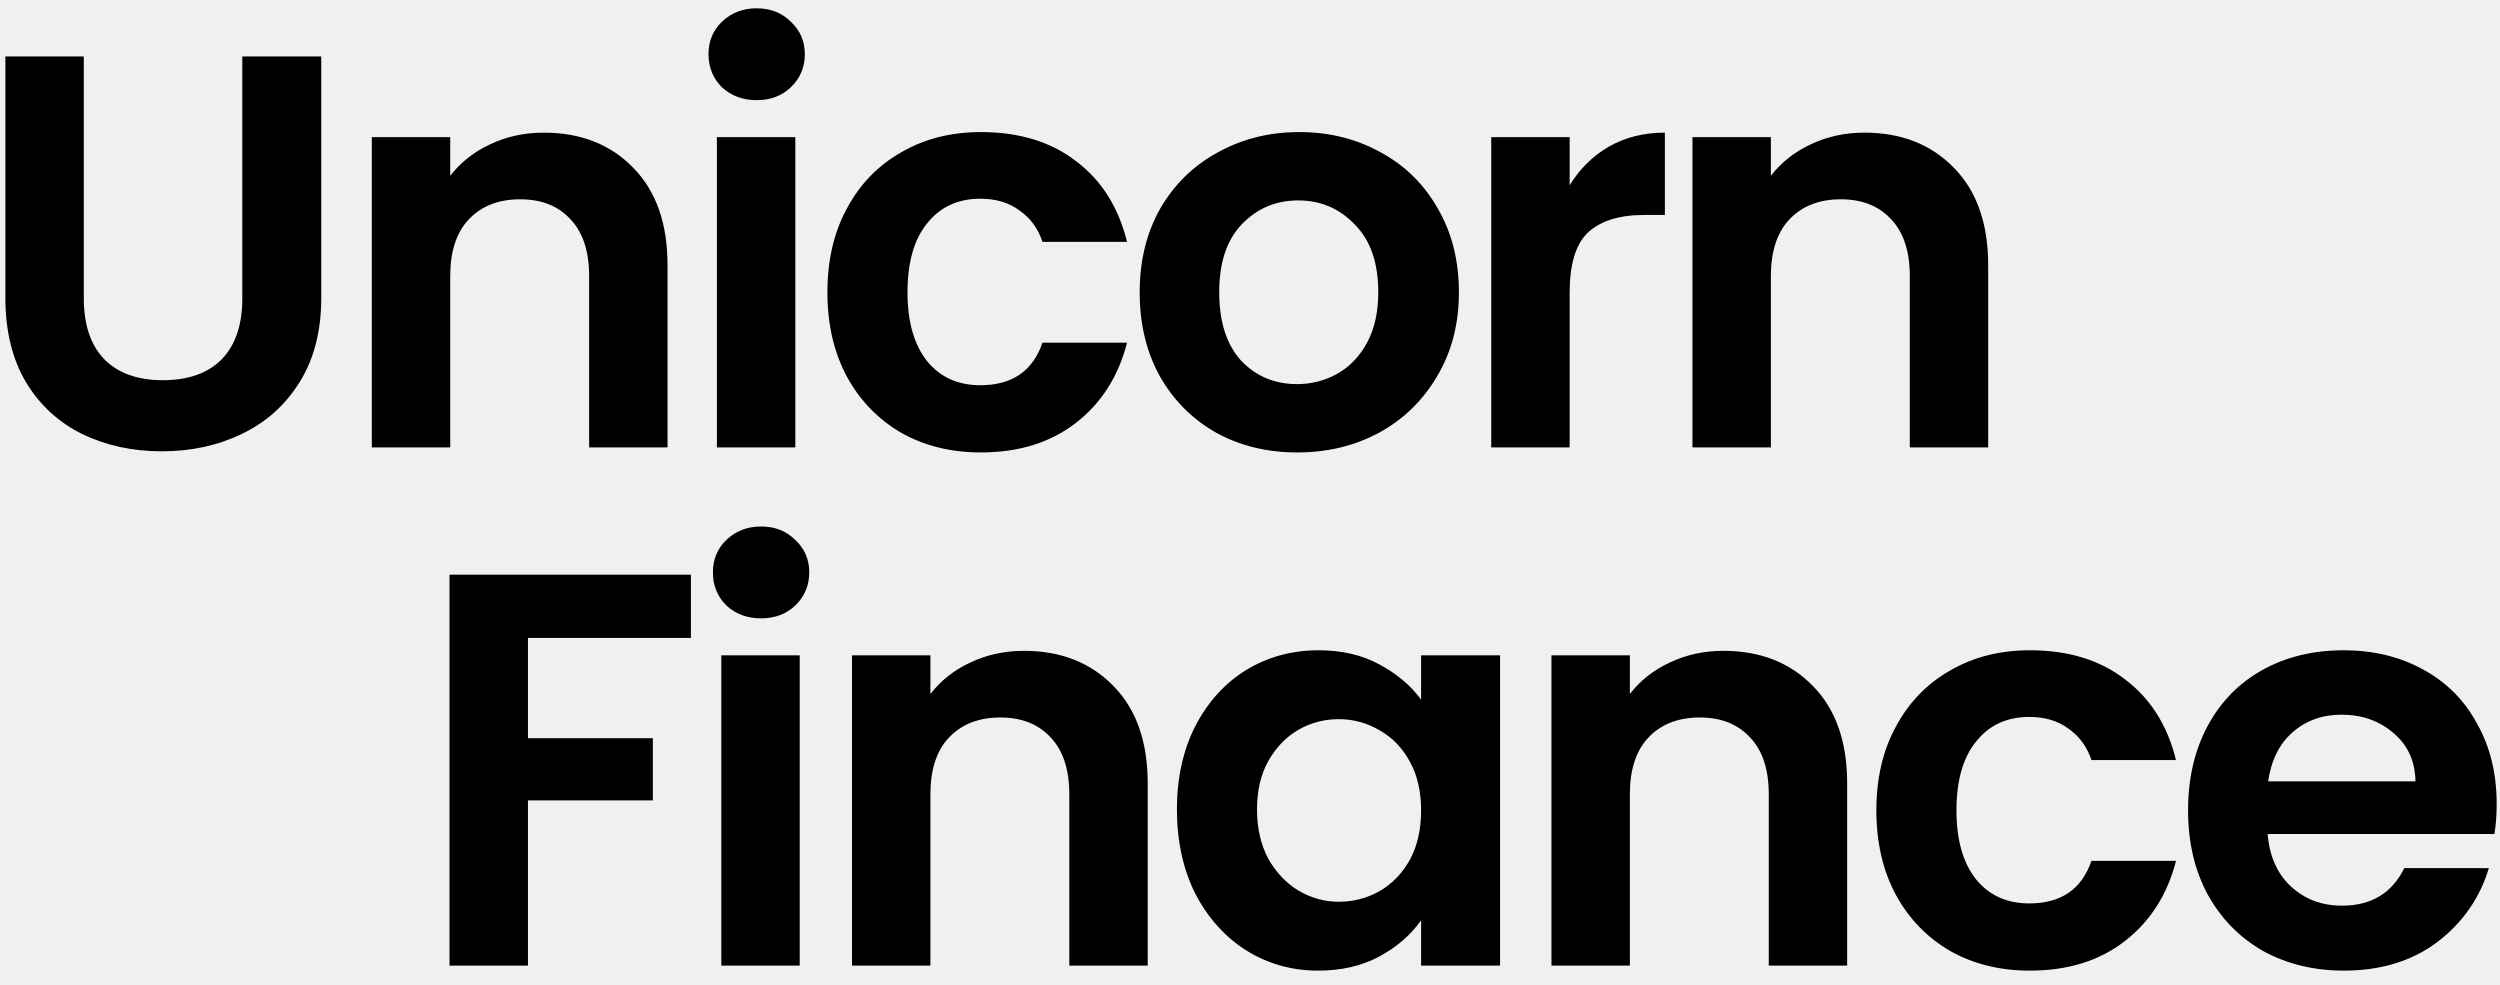
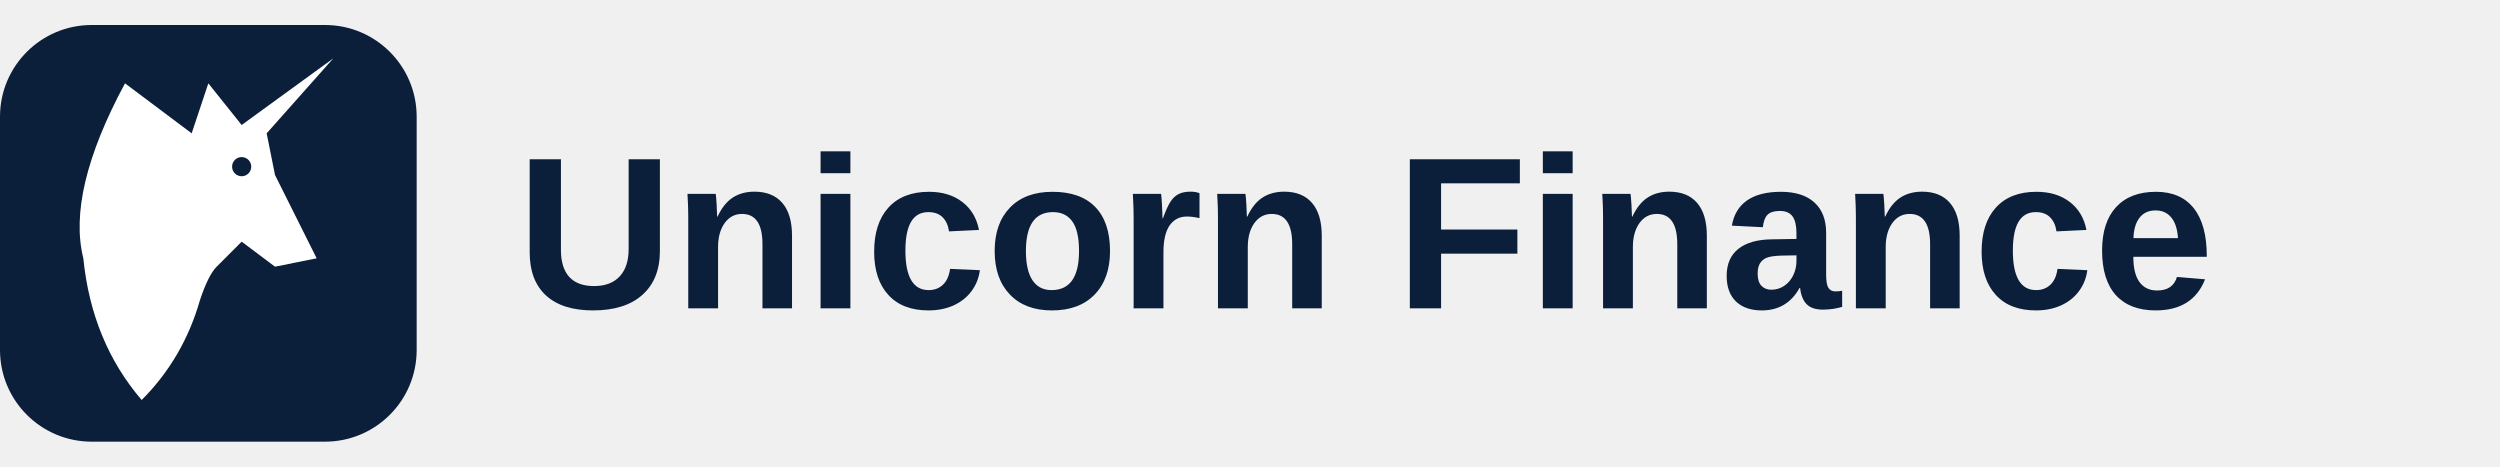
- <svg xmlns="http://www.w3.org/2000/svg" width="127px" height="50px" viewBox="0 0 127 50" version="1.1">
-   <defs />
-   <g id="Page-1" stroke="none" stroke-width="1" fill="none" fill-rule="evenodd">
-     <g id="uf-logo" fill="#000000">
-       <path d="M38.438,5.088 C37.737,5.088 37.149,4.87 36.674,4.434 C36.219,3.978 35.992,3.419 35.992,2.755 C35.992,2.091 36.219,1.541 36.674,1.105 C37.149,0.649 37.737,0.422 38.438,0.422 C39.14,0.422 39.719,0.649 40.174,1.105 C40.648,1.541 40.885,2.091 40.885,2.755 C40.885,3.419 40.648,3.978 40.174,4.434 C39.719,4.87 39.14,5.088 38.438,5.088 Z M40.402,6.966 L40.402,22.728 L36.418,22.728 L36.418,6.966 L40.402,6.966 Z M4.257,15.16 L4.257,2.869 L0.274,2.869 L0.274,15.131 C0.274,16.819 0.624,18.251 1.326,19.427 C2.028,20.584 2.976,21.457 4.171,22.045 C5.385,22.633 6.732,22.927 8.212,22.927 C9.71,22.927 11.066,22.633 12.28,22.045 C13.513,21.457 14.49,20.584 15.211,19.427 C15.95,18.251 16.32,16.819 16.32,15.131 L16.32,2.869 L12.309,2.869 L12.309,15.16 C12.309,16.506 11.958,17.54 11.256,18.261 C10.554,18.963 9.558,19.314 8.268,19.314 C6.998,19.314 6.011,18.963 5.309,18.261 C4.608,17.54 4.257,16.506 4.257,15.16 Z M32.175,8.53 C31.018,7.335 29.501,6.738 27.623,6.738 C26.637,6.738 25.726,6.937 24.892,7.335 C24.076,7.715 23.403,8.246 22.872,8.929 L22.872,6.966 L18.888,6.966 L18.888,22.728 L22.872,22.728 L22.872,14.022 C22.872,12.77 23.185,11.812 23.811,11.148 C24.455,10.465 25.328,10.124 26.428,10.124 C27.509,10.124 28.363,10.465 28.989,11.148 C29.615,11.812 29.928,12.77 29.928,14.022 L29.928,22.728 L33.911,22.728 L33.911,13.481 C33.911,11.357 33.332,9.707 32.175,8.53 Z M43.028,10.579 C42.364,11.793 42.032,13.216 42.032,14.847 C42.032,16.478 42.364,17.91 43.028,19.143 C43.692,20.357 44.612,21.305 45.788,21.988 C46.964,22.652 48.311,22.984 49.828,22.984 C51.763,22.984 53.375,22.481 54.665,21.476 C55.955,20.471 56.818,19.114 57.254,17.407 L52.958,17.407 C52.465,18.849 51.412,19.57 49.8,19.57 C48.662,19.57 47.761,19.162 47.097,18.346 C46.433,17.512 46.101,16.345 46.101,14.847 C46.101,13.329 46.433,12.163 47.097,11.347 C47.761,10.513 48.662,10.095 49.8,10.095 C50.596,10.095 51.26,10.294 51.791,10.693 C52.341,11.072 52.73,11.603 52.958,12.286 L57.254,12.286 C56.818,10.522 55.955,9.156 54.665,8.189 C53.394,7.203 51.782,6.71 49.828,6.71 C48.311,6.71 46.964,7.051 45.788,7.734 C44.612,8.398 43.692,9.346 43.028,10.579 Z M65.891,22.984 C64.373,22.984 63.008,22.652 61.794,21.988 C60.58,21.305 59.622,20.347 58.92,19.114 C58.237,17.882 57.896,16.459 57.896,14.847 C57.896,13.235 58.247,11.812 58.949,10.579 C59.669,9.346 60.646,8.398 61.879,7.734 C63.112,7.051 64.487,6.71 66.005,6.71 C67.522,6.71 68.897,7.051 70.13,7.734 C71.363,8.398 72.33,9.346 73.032,10.579 C73.753,11.812 74.113,13.235 74.113,14.847 C74.113,16.459 73.743,17.882 73.004,19.114 C72.283,20.347 71.297,21.305 70.045,21.988 C68.812,22.652 67.427,22.984 65.891,22.984 Z M65.891,19.513 C66.612,19.513 67.285,19.342 67.911,19.001 C68.556,18.64 69.068,18.109 69.447,17.407 C69.827,16.706 70.016,15.852 70.016,14.847 C70.016,13.348 69.618,12.201 68.821,11.404 C68.044,10.588 67.086,10.181 65.948,10.181 C64.81,10.181 63.852,10.588 63.074,11.404 C62.315,12.201 61.936,13.348 61.936,14.847 C61.936,16.345 62.306,17.502 63.046,18.318 C63.804,19.114 64.753,19.513 65.891,19.513 Z M81.73,7.449 C80.914,7.923 80.25,8.578 79.738,9.412 L79.738,6.966 L75.755,6.966 L75.755,22.728 L79.738,22.728 L79.738,14.875 C79.738,13.415 80.051,12.39 80.677,11.802 C81.322,11.214 82.27,10.92 83.522,10.92 L84.575,10.92 L84.575,6.738 C83.513,6.738 82.564,6.975 81.73,7.449 Z M94.712,6.738 C96.59,6.738 98.107,7.335 99.264,8.53 C100.421,9.707 101,11.357 101,13.481 L101,22.728 L97.017,22.728 L97.017,14.022 C97.017,12.77 96.704,11.812 96.078,11.148 C95.452,10.465 94.598,10.124 93.517,10.124 C92.417,10.124 91.544,10.465 90.9,11.148 C90.274,11.812 89.961,12.77 89.961,14.022 L89.961,22.728 L85.977,22.728 L85.977,6.966 L89.961,6.966 L89.961,8.929 C90.492,8.246 91.165,7.715 91.981,7.335 C92.815,6.937 93.726,6.738 94.712,6.738 Z M35.099,32.408 L35.099,29.193 L22.836,29.193 L22.836,49.052 L26.82,49.052 L26.82,40.659 L33.164,40.659 L33.164,37.501 L26.82,37.501 L26.82,32.408 L35.099,32.408 Z M38.663,31.412 C37.961,31.412 37.373,31.194 36.899,30.758 C36.444,30.303 36.216,29.743 36.216,29.079 C36.216,28.415 36.444,27.865 36.899,27.429 C37.373,26.974 37.961,26.746 38.663,26.746 C39.365,26.746 39.944,26.974 40.399,27.429 C40.873,27.865 41.11,28.415 41.11,29.079 C41.11,29.743 40.873,30.303 40.399,30.758 C39.944,31.194 39.365,31.412 38.663,31.412 Z M40.626,33.29 L40.626,49.052 L36.643,49.052 L36.643,33.29 L40.626,33.29 Z M56.568,34.855 C55.411,33.66 53.894,33.062 52.016,33.062 C51.03,33.062 50.119,33.262 49.285,33.66 C48.469,34.039 47.796,34.57 47.265,35.253 L47.265,33.29 L43.282,33.29 L43.282,49.052 L47.265,49.052 L47.265,40.346 C47.265,39.094 47.578,38.136 48.204,37.472 C48.849,36.789 49.721,36.448 50.821,36.448 C51.902,36.448 52.756,36.789 53.382,37.472 C54.008,38.136 54.321,39.094 54.321,40.346 L54.321,49.052 L58.304,49.052 L58.304,39.805 C58.304,37.681 57.725,36.031 56.568,34.855 Z M59.787,41.114 C59.787,39.521 60.1,38.108 60.726,36.875 C61.371,35.642 62.234,34.694 63.315,34.03 C64.415,33.366 65.639,33.034 66.985,33.034 C68.161,33.034 69.186,33.271 70.058,33.745 C70.95,34.219 71.661,34.817 72.192,35.538 L72.192,33.29 L76.204,33.29 L76.204,49.052 L72.192,49.052 L72.192,46.748 C71.68,47.487 70.969,48.104 70.058,48.597 C69.167,49.071 68.133,49.308 66.957,49.308 C65.629,49.308 64.415,48.967 63.315,48.284 C62.234,47.601 61.371,46.643 60.726,45.41 C60.1,44.158 59.787,42.726 59.787,41.114 Z M72.192,41.171 C72.192,40.204 72.002,39.379 71.623,38.696 C71.244,37.994 70.732,37.463 70.087,37.102 C69.442,36.723 68.749,36.533 68.01,36.533 C67.27,36.533 66.587,36.714 65.961,37.074 C65.335,37.434 64.823,37.965 64.425,38.667 C64.045,39.35 63.856,40.166 63.856,41.114 C63.856,42.063 64.045,42.897 64.425,43.618 C64.823,44.32 65.335,44.86 65.961,45.24 C66.606,45.619 67.289,45.809 68.01,45.809 C68.749,45.809 69.442,45.629 70.087,45.268 C70.732,44.889 71.244,44.358 71.623,43.675 C72.002,42.973 72.192,42.138 72.192,41.171 Z M92.101,34.855 C90.944,33.66 89.426,33.062 87.548,33.062 C86.562,33.062 85.652,33.262 84.817,33.66 C84.001,34.039 83.328,34.57 82.797,35.253 L82.797,33.29 L78.814,33.29 L78.814,49.052 L82.797,49.052 L82.797,40.346 C82.797,39.094 83.11,38.136 83.736,37.472 C84.381,36.789 85.253,36.448 86.353,36.448 C87.435,36.448 88.288,36.789 88.914,37.472 C89.54,38.136 89.853,39.094 89.853,40.346 L89.853,49.052 L93.836,49.052 L93.836,39.805 C93.836,37.681 93.258,36.031 92.101,34.855 Z M95.319,41.171 C95.319,39.54 95.651,38.117 96.315,36.903 C96.979,35.67 97.899,34.722 99.075,34.058 C100.251,33.375 101.598,33.034 103.115,33.034 C105.069,33.034 106.681,33.527 107.952,34.513 C109.242,35.481 110.105,36.846 110.541,38.61 L106.245,38.61 C106.017,37.928 105.628,37.397 105.078,37.017 C104.547,36.619 103.883,36.42 103.087,36.42 C101.949,36.42 101.048,36.837 100.384,37.672 C99.72,38.487 99.388,39.654 99.388,41.171 C99.388,42.669 99.72,43.836 100.384,44.671 C101.048,45.486 101.949,45.894 103.087,45.894 C104.699,45.894 105.752,45.173 106.245,43.732 L110.541,43.732 C110.105,45.439 109.242,46.795 107.952,47.8 C106.662,48.806 105.05,49.308 103.115,49.308 C101.598,49.308 100.251,48.976 99.075,48.312 C97.899,47.63 96.979,46.681 96.315,45.467 C95.651,44.234 95.319,42.802 95.319,41.171 Z M126.717,42.366 C126.793,41.911 126.831,41.399 126.831,40.83 C126.831,39.293 126.499,37.937 125.835,36.761 C125.191,35.566 124.271,34.646 123.076,34.001 C121.9,33.356 120.562,33.034 119.064,33.034 C117.509,33.034 116.133,33.366 114.938,34.03 C113.744,34.694 112.814,35.642 112.15,36.875 C111.486,38.108 111.154,39.54 111.154,41.171 C111.154,42.783 111.486,44.206 112.15,45.439 C112.833,46.672 113.772,47.63 114.967,48.312 C116.181,48.976 117.547,49.308 119.064,49.308 C120.942,49.308 122.526,48.825 123.815,47.857 C125.105,46.871 125.978,45.619 126.433,44.102 L122.137,44.102 C121.511,45.372 120.458,46.008 118.979,46.008 C117.954,46.008 117.091,45.685 116.39,45.041 C115.688,44.396 115.289,43.504 115.195,42.366 L126.717,42.366 Z M121.596,37.245 C122.317,37.852 122.687,38.667 122.706,39.692 L115.223,39.692 C115.375,38.629 115.783,37.804 116.446,37.216 C117.129,36.609 117.964,36.306 118.95,36.306 C119.993,36.306 120.875,36.619 121.596,37.245 Z" id="Shape" />
-     </g>
+ <svg xmlns="http://www.w3.org/2000/svg" width="300" height="56" viewBox="0 0 300 56">
+   <g transform="translate(0,3) scale(0.5)">
+     <rect x="0" y="0" width="100" height="100" rx="22" fill="#0B1F3A" />
+     <path fill="#FFFFFF" d="M76,56       L66,36       L64,26       L80,8       L58,24       L50,14       L46,26       L30,14       Q16,40 20,56       Q22,76 34,90       Q44,80 48,66       Q50,60 52,58       L58,52       L66,58       L76,56       Z" />
+     <circle cx="58" cy="34" r="2.3" fill="#0B1F3A" />
  </g>
+   <text x="62" y="37" font-family="Arial, Helvetica, sans-serif" font-size="26" font-weight="700" fill="#0B1F3A">Unicorn Finance</text>
</svg>
